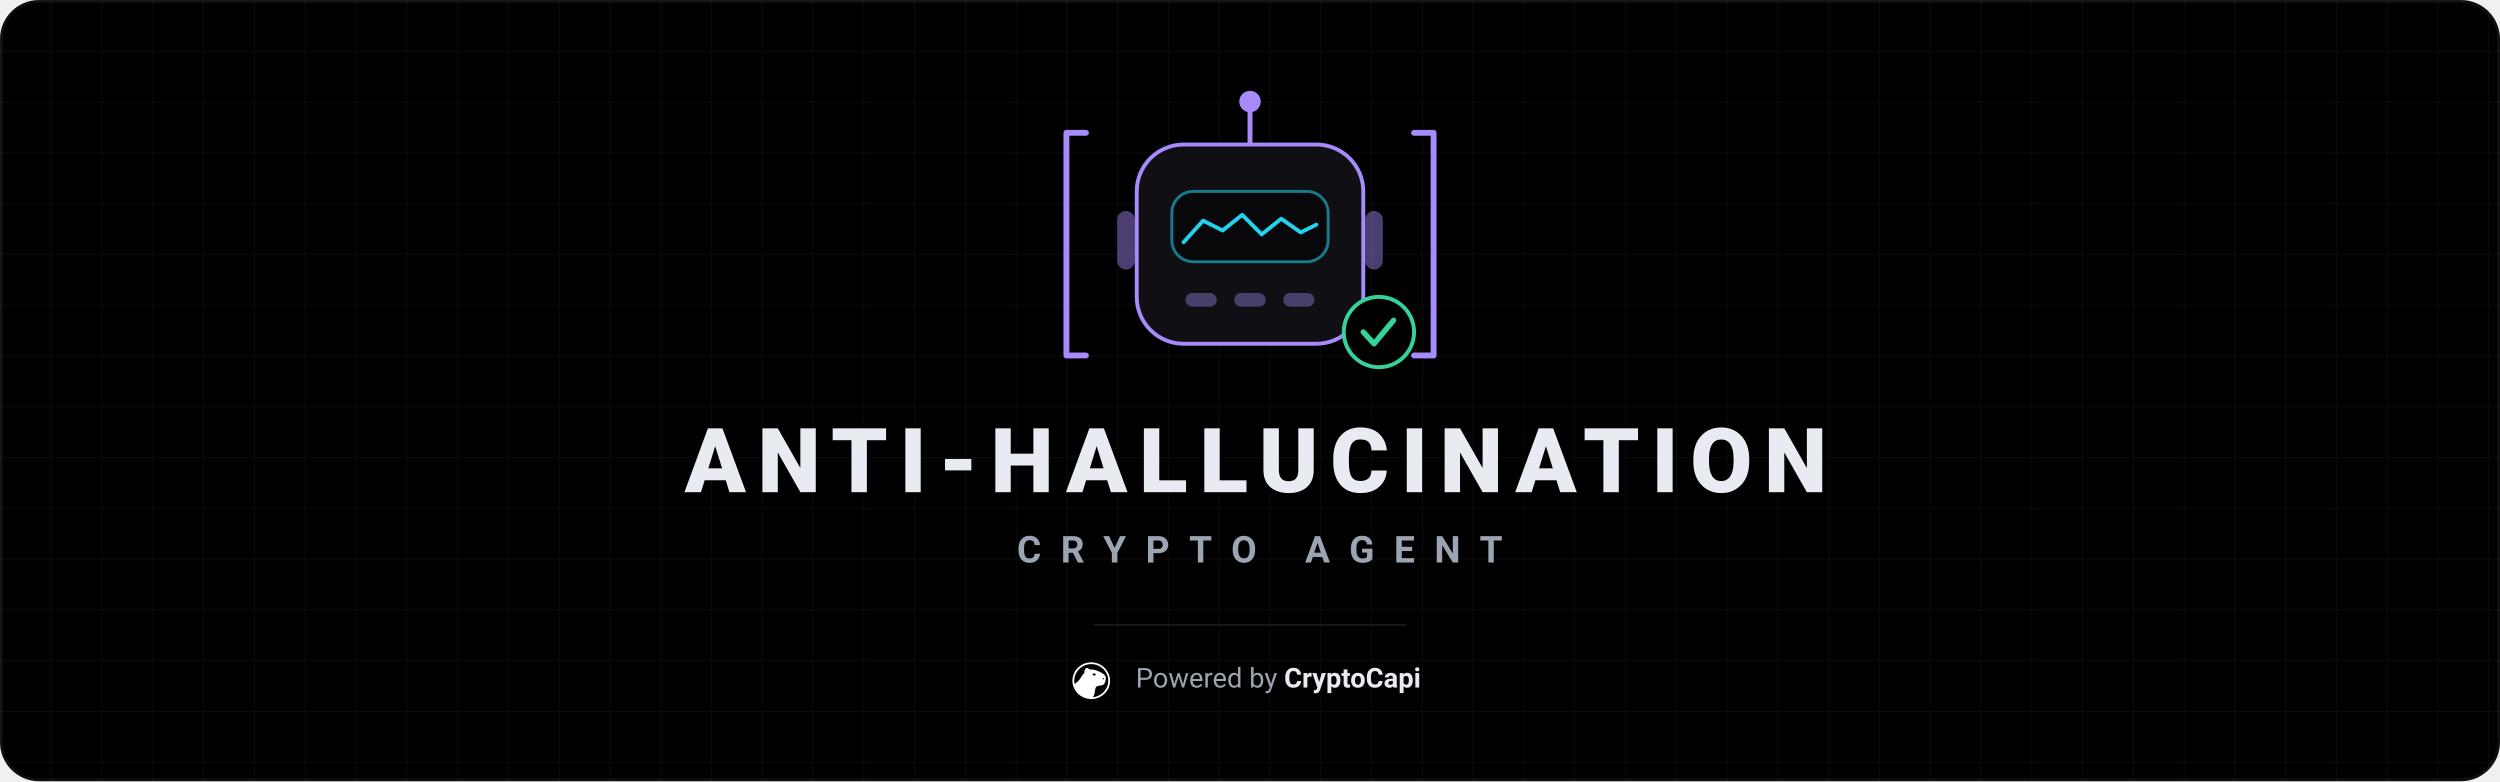
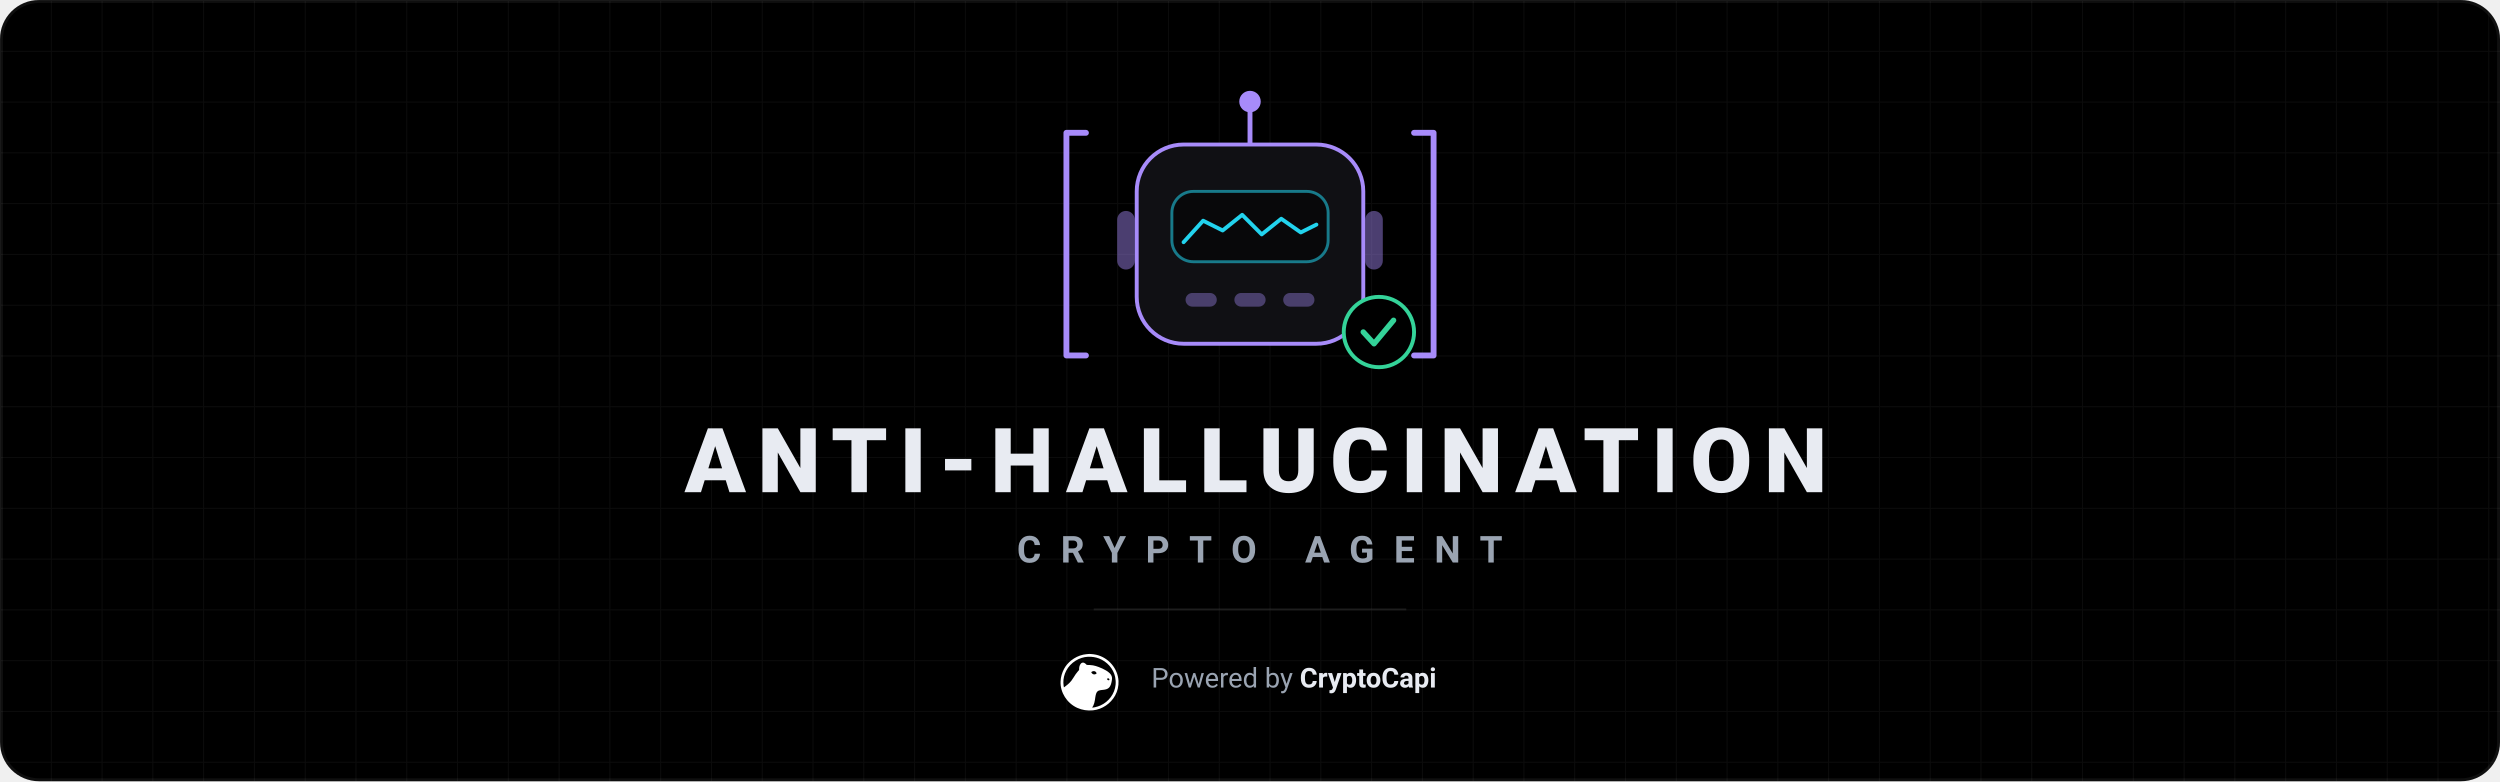
<svg xmlns="http://www.w3.org/2000/svg" viewBox="0 0 1280 400" width="1280" height="400" font-family="system-ui, -apple-system, 'Segoe UI', Roboto, Helvetica, Arial, sans-serif" role="img" aria-labelledby="ttl dsc">
  <defs>
    <pattern id="mesh" width="26" height="26" patternUnits="userSpaceOnUse">
      <path d="M26 0 L0 0 L0 26" fill="none" stroke="#ffffff" stroke-opacity="0.045" stroke-width="1" />
    </pattern>
  </defs>
  <rect x="0" y="0" width="1280" height="400" rx="20" fill="#000000" />
  <rect x="0" y="0" width="1280" height="400" rx="20" fill="url(#mesh)" />
  <rect x="0.75" y="0.75" width="1278.5" height="398.5" rx="19.25" fill="none" stroke="#ffffff" stroke-opacity="0.06" stroke-width="1.5" />
  <g stroke="#a78bfa" stroke-width="3" fill="none" stroke-linecap="round" stroke-linejoin="round">
    <path d="M556 68 L546 68 L546 182 L556 182" />
    <path d="M724 68 L734 68 L734 182 L724 182" />
  </g>
  <line x1="640" y1="57" x2="640" y2="74" stroke="#a78bfa" stroke-width="2.5" stroke-linecap="round" />
  <circle cx="640" cy="52" r="5.5" fill="#a78bfa" />
  <rect x="572" y="108" width="9" height="30" rx="4.5" fill="#a78bfa" fill-opacity="0.45" />
  <rect x="699" y="108" width="9" height="30" rx="4.5" fill="#a78bfa" fill-opacity="0.45" />
  <rect x="582" y="74" width="116" height="102" rx="24" fill="#101014" stroke="#a78bfa" stroke-width="2" />
  <rect x="600" y="98" width="80" height="36" rx="11" fill="#08080a" stroke="#22d3ee" stroke-opacity="0.55" stroke-width="1.5" />
  <polyline points="606,124 616,113 626,118 636,110 646,120 656,112 666,119 674,115" fill="none" stroke="#22d3ee" stroke-width="2" stroke-linecap="round" stroke-linejoin="round" />
  <g fill="#a78bfa" fill-opacity="0.38">
    <rect x="607" y="150" width="16" height="7" rx="3.5" />
    <rect x="632" y="150" width="16" height="7" rx="3.5" />
    <rect x="657" y="150" width="16" height="7" rx="3.5" />
  </g>
  <circle cx="706" cy="170" r="18" fill="#000000" stroke="#34d399" stroke-width="2" />
  <path d="M698 170 l5.5 6 l10 -12" fill="none" stroke="#34d399" stroke-width="2.8" stroke-linecap="round" stroke-linejoin="round" />
  <text x="643" y="252" text-anchor="middle" font-size="46" font-weight="800" letter-spacing="6" fill="#e8ebf2">ANTI-HALLUCINATION</text>
  <text x="645" y="288" text-anchor="middle" font-size="19" font-weight="600" letter-spacing="10" fill="#9aa4b2">CRYPTO AGENT</text>
-   <line x1="560" y1="320" x2="720" y2="320" stroke="#ffffff" stroke-opacity="0.09" stroke-width="1" />
-   <g transform="translate(535.18 327.81) scale(0.0412698)">
+   <line x1="560" y1="312" x2="720" y2="312" stroke="#ffffff" stroke-opacity="0.09" stroke-width="1" />
+   <g transform="translate(521.627 317.476) scale(0.0634921)">
    <path fill="#ffffff" d="m 560.776,273.592 c 6.711,-0.774 14.194,-0.275 20.914,0.175 14.171,0.949 27.939,2.608 41.828,5.724 100.371,22.516 175.986,112.197 180.478,212.47 1.796,40.089 -7.687,81.431 -27.294,116.786 -35.833,64.616 -104.116,111.882 -179.541,119.259 -43.192,4.224 -85.857,-2.137 -125.483,-19.924 -82.923,-37.221 -138.933,-124.424 -134.926,-213.881 1.604,-35.806 11.494,-69.039 28.277,-100.823 13.716,-25.974 34.342,-49.204 57.372,-67.656 28.171,-22.572 61.486,-39.076 97.12,-46.77 13.732,-2.965 27.39,-3.761 41.255,-5.36 M 363.67,542.372 c 2.945,-0.683 5.615,-3.559 8.022,-5.279 6.483,-4.631 12.744,-9.556 18.908,-14.583 12.19,-9.943 23.537,-20.629 33.097,-33.07 12.888,-16.773 22.83,-35.593 34.9,-52.932 5.669,-8.144 11.912,-15.957 18.355,-23.525 2.783,-3.268 7.381,-6.935 9.277,-10.722 0.588,-1.175 0.058,-3.371 0.058,-4.681 0,-3.752 -0.035,-7.469 0.335,-11.203 1.486,-15.005 7.786,-34.911 22.871,-41.92 11.516,-5.351 22.422,2.459 30.941,9.595 2.517,2.108 5.977,7.527 9.454,7.674 16.454,0.696 32.391,0.609 48.703,3.485 15.53,2.738 30.555,7.735 45.266,13.205 20.574,7.651 40.413,16.764 59.304,27.845 21.258,12.47 43.83,30.05 48.005,55.452 1.231,7.489 0.613,14.954 -0.569,22.405 -3.424,21.582 -8.256,48.445 -25.949,63.493 -5.434,4.621 -12.108,7.919 -18.908,10.162 -14.245,4.699 -29.372,4.961 -44.12,6.966 -10.338,1.406 -21.38,4.083 -28.567,12.079 -7.057,7.852 -10.555,17.985 -12.874,28.006 -3.077,13.293 -4.39,26.877 -6.524,40.329 -2.405,15.161 -5.996,30.249 -12.572,44.25 -2.727,5.807 -6.77,10.86 -9.652,16.524 8.396,0 17.067,-1.911 25.211,-3.739 14.531,-3.26 28.547,-7.746 42.114,-13.819 67.115,-30.041 114.589,-94.558 121.71,-166.444 2.076,-20.959 0.707,-42.089 -3.518,-62.734 C 763.185,391.94 711.491,334.298 646.436,309.587 618.088,298.819 588.445,294.798 558.196,295.907 c -34.732,1.273 -69.822,13.117 -99.125,31.083 -32.54,19.951 -59.937,48.726 -77.137,82.352 -15.321,29.955 -23.399,63.074 -22.558,96.622 0.201,8.017 0.881,16.138 2.079,24.085 0.616,4.085 1.872,8.224 2.214,12.323 M 601.171,411.703 c -4.7,0.658 -9.001,2.476 -12.892,5.106 -1.255,0.848 -3.39,2.162 -3.734,3.736 -0.444,2.034 2.969,5.752 4.127,7.282 5.703,7.538 14.318,11.458 23.959,9.999 4.135,-0.626 8.115,-2.2 11.46,-4.649 1.141,-0.835 2.88,-1.897 3.143,-3.39 0.358,-2.032 -1.839,-5.291 -2.817,-7.001 -4.594,-8.031 -13.933,-12.386 -23.245,-11.083 m 117.748,57.697 c -5.717,0.813 -8.562,6.235 -5.141,11.078 2.601,3.684 7.795,5.738 12.303,4.949 4.435,-0.776 5.665,-5.806 4.26,-9.43 -1.541,-3.975 -7.088,-7.214 -11.422,-6.597 z" />
  </g>
-   <text x="581.5" y="352" font-size="14" fill="#9aa4b2">Powered by <tspan fill="#e8ebf2" font-weight="600">CryptoCapi</tspan>
+   <text x="589.5" y="352" font-size="14" fill="#9aa4b2">Powered by <tspan fill="#e8ebf2" font-weight="600">CryptoCapi</tspan>
  </text>
</svg>
